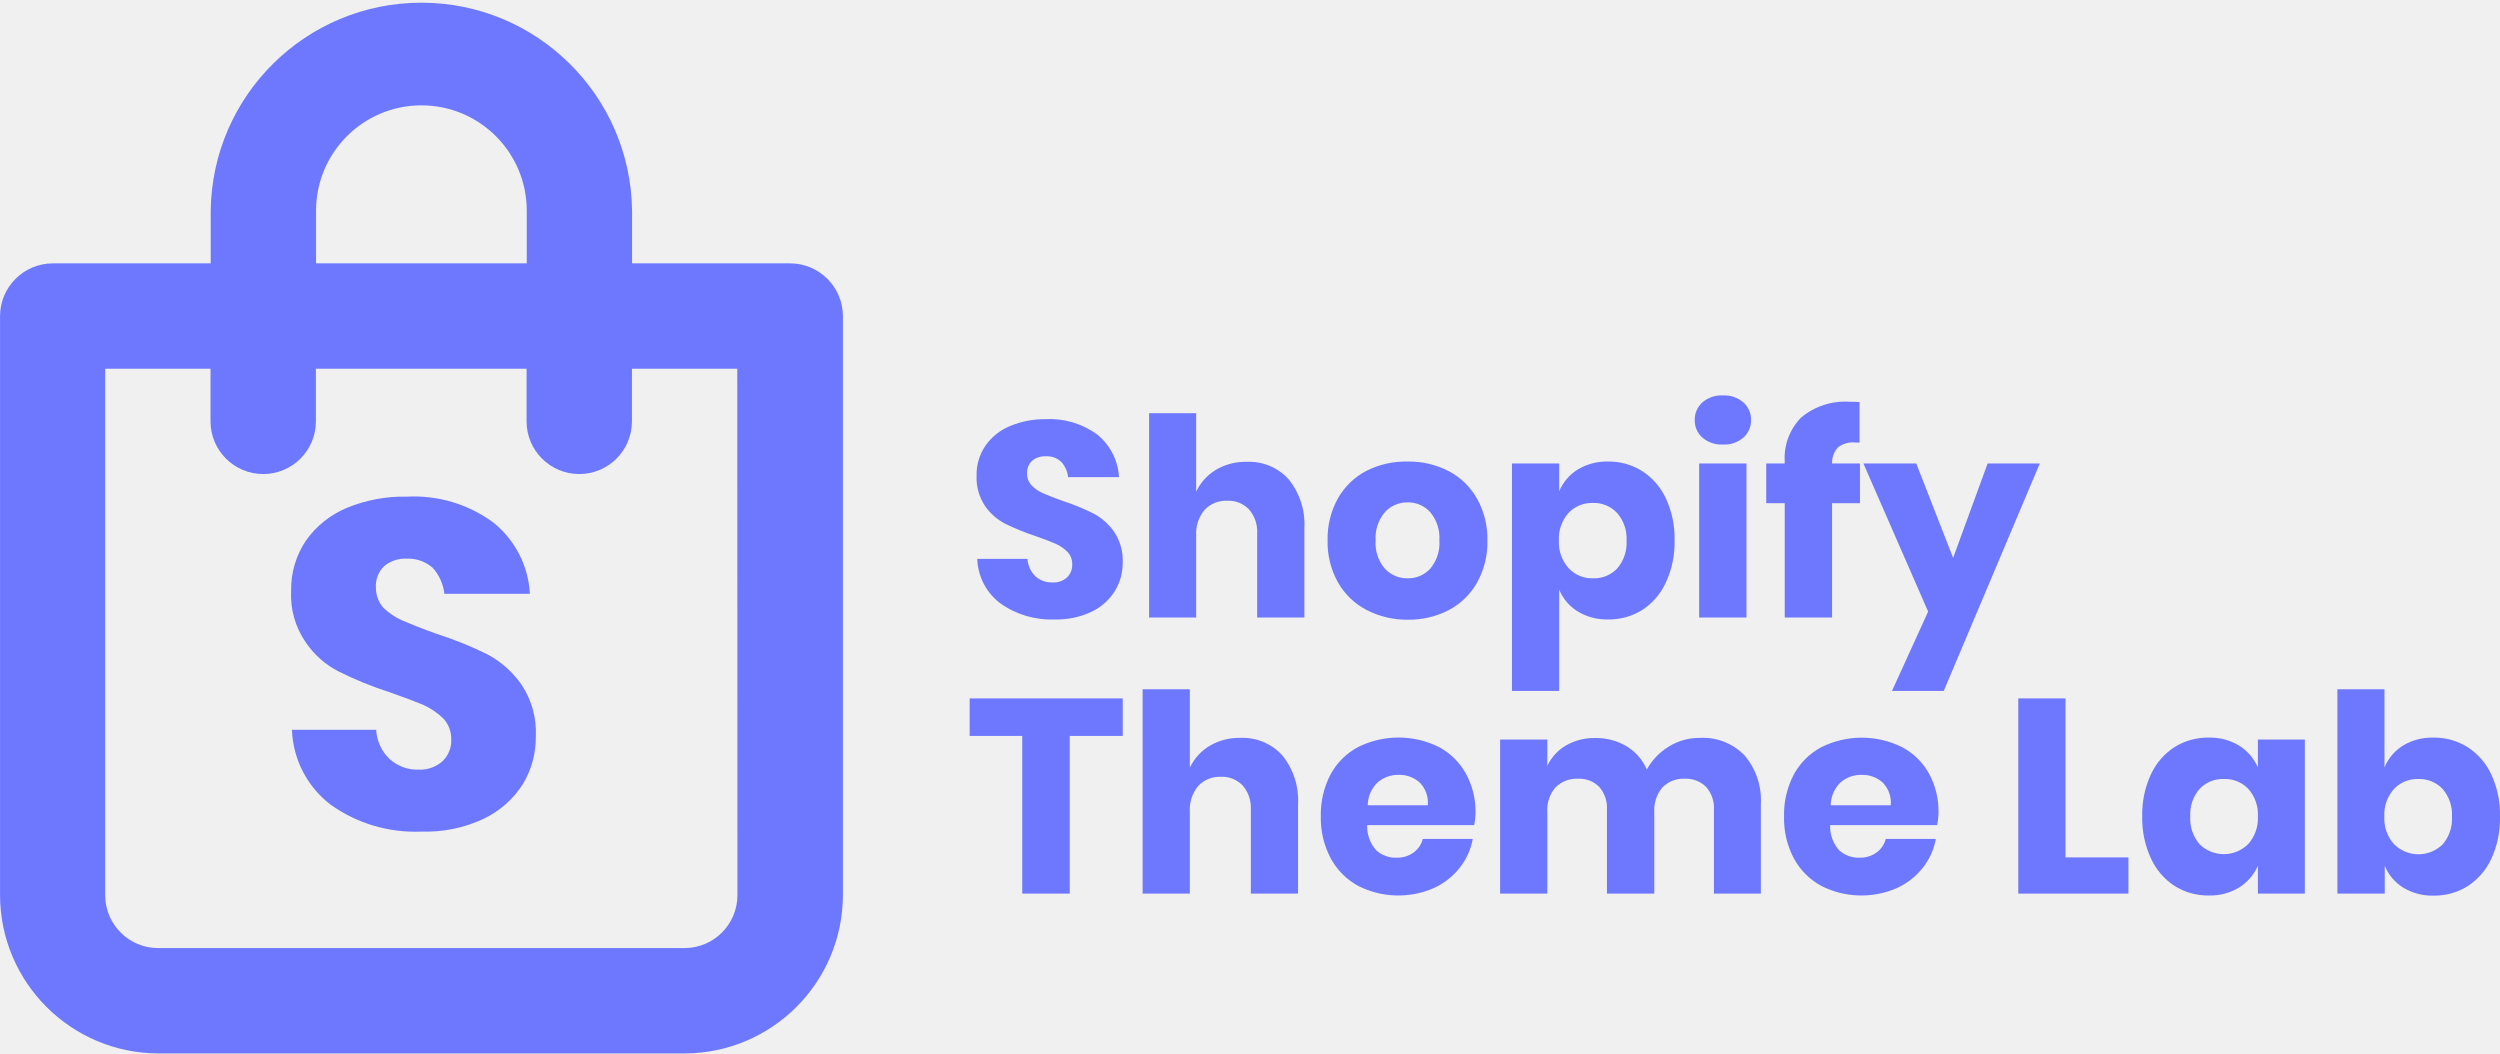
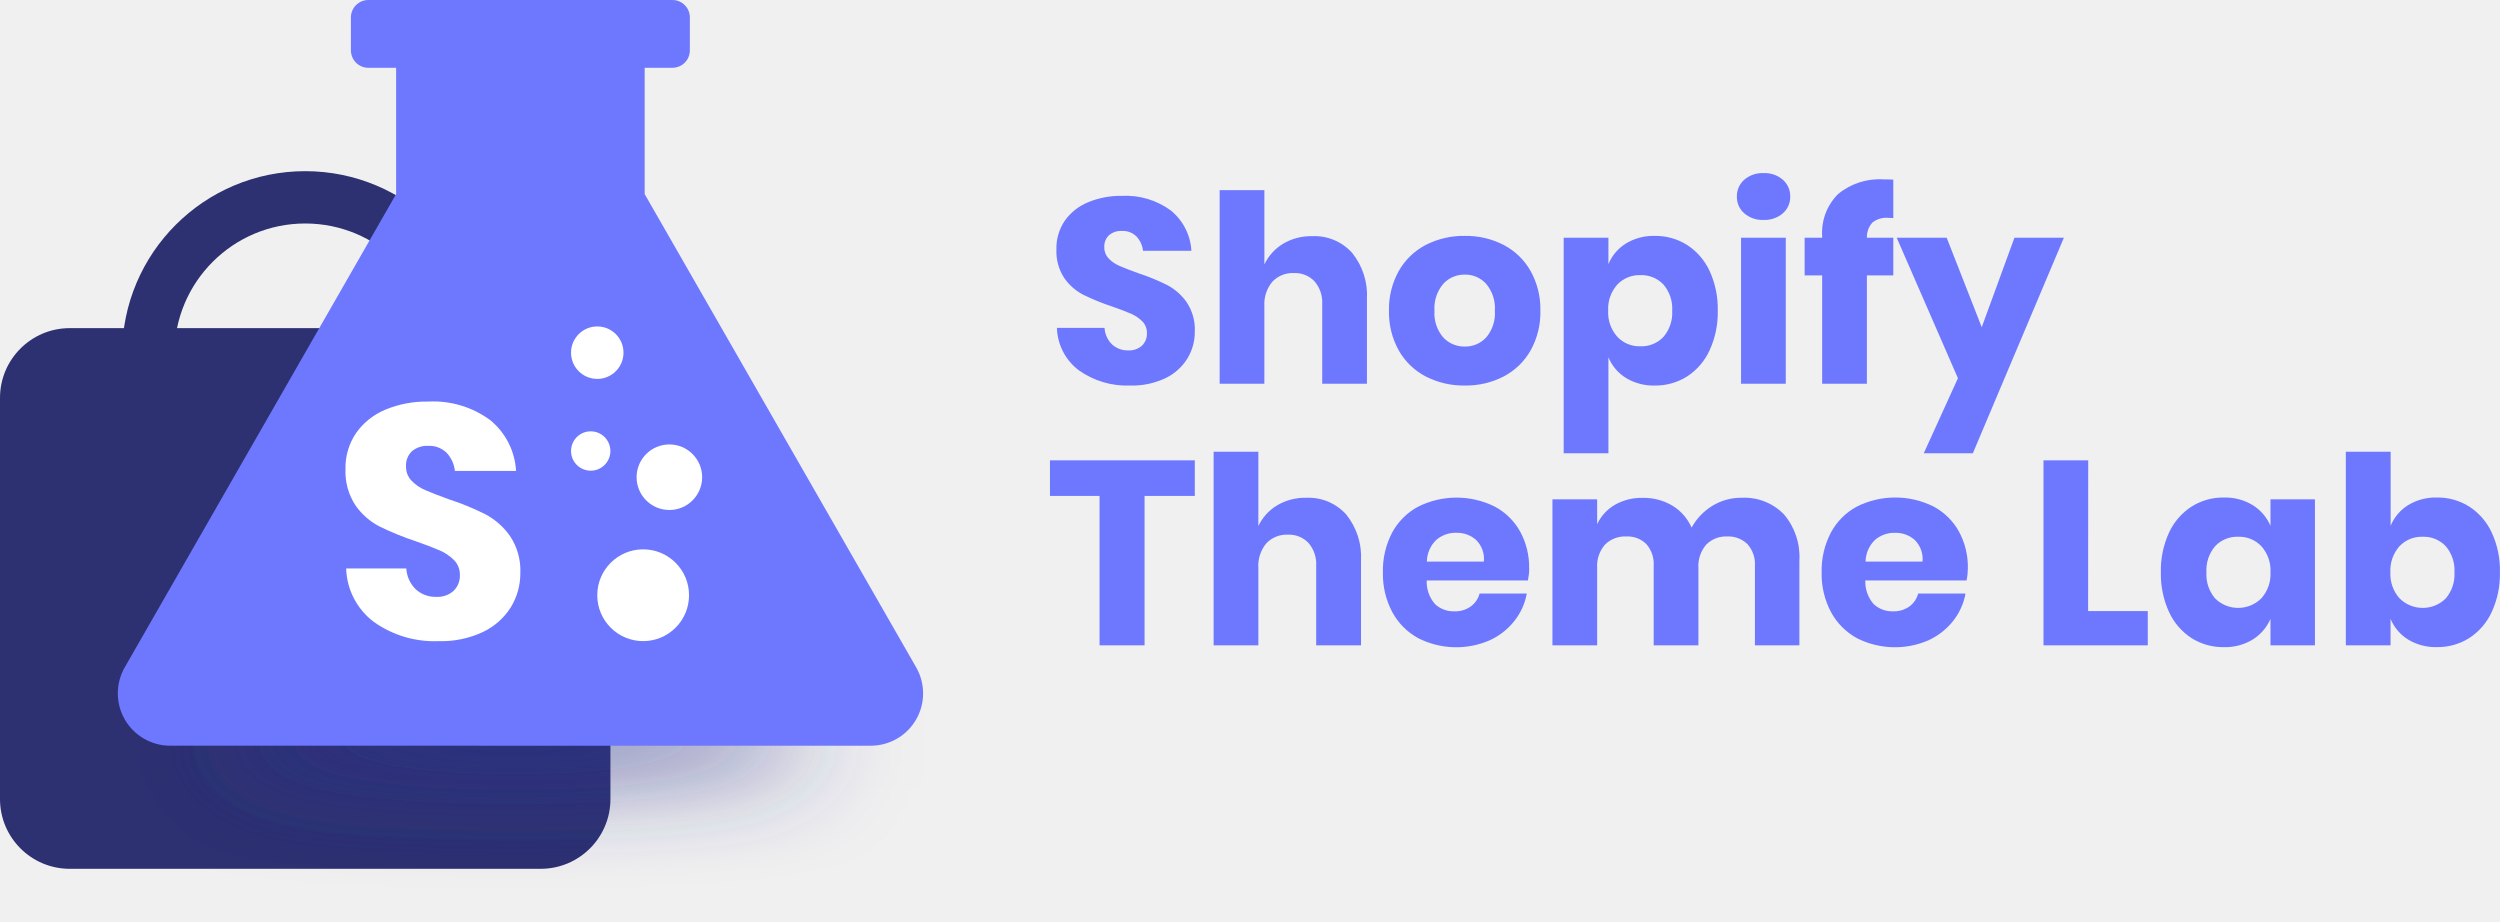
- <svg xmlns="http://www.w3.org/2000/svg" width="72.448" height="30.529" viewBox="0 0 72.448 30.529">
-   <g transform="translate(-93 -50.105)">
-     <path d="M36.749,14.558H32.169V13.032a6.106,6.106,0,0,0-12.211,0v1.526H15.379a1.533,1.533,0,0,0-1.526,1.526V32.875a4.6,4.6,0,0,0,4.579,4.579H33.7a4.6,4.6,0,0,0,4.579-4.579V16.085A1.533,1.533,0,0,0,36.749,14.558ZM23.011,13.032a3.053,3.053,0,0,1,6.106,0v1.526H23.011ZM35.222,32.875A1.533,1.533,0,0,1,33.7,34.4H18.431A1.533,1.533,0,0,1,16.9,32.875V17.611h3.053v1.526a1.526,1.526,0,0,0,3.053,0V17.611h6.106v1.526a1.526,1.526,0,0,0,3.053,0V17.611h3.053Z" transform="translate(79.148 43.179)" fill="#6e78ff" />
-     <path d="M8.251-14.885A2.608,2.608,0,0,1,7.875-13.5,2.757,2.757,0,0,1,6.749-12.5a3.928,3.928,0,0,1-1.811.376A4.22,4.22,0,0,1,2.31-12.9a2.86,2.86,0,0,1-1.127-2.173H3.624a1.254,1.254,0,0,0,.389.845,1.179,1.179,0,0,0,.831.308.98.98,0,0,0,.7-.241A.829.829,0,0,0,5.8-14.8a.864.864,0,0,0-.228-.6,2.085,2.085,0,0,0-.59-.4q-.342-.141-.966-.362a10.347,10.347,0,0,1-1.475-.6,2.549,2.549,0,0,1-.966-.858,2.4,2.4,0,0,1-.416-1.475,2.538,2.538,0,0,1,.429-1.462,2.741,2.741,0,0,1,1.194-.952,4.328,4.328,0,0,1,1.73-.322,3.883,3.883,0,0,1,2.508.751,2.841,2.841,0,0,1,1.059,2.065H5.6a1.342,1.342,0,0,0-.335-.751,1.071,1.071,0,0,0-.751-.268.97.97,0,0,0-.657.215.8.8,0,0,0-.241.63.874.874,0,0,0,.215.577,1.881,1.881,0,0,0,.563.376c.228.094.55.228.966.376a10.592,10.592,0,0,1,1.489.6,2.824,2.824,0,0,1,.992.885A2.488,2.488,0,0,1,8.251-14.885Z" transform="translate(100.277 86.328)" fill="#6e78ff" />
-     <path d="M4.536-1.592a1.559,1.559,0,0,1-.228.824,1.608,1.608,0,0,1-.672.6A2.368,2.368,0,0,1,2.56.056,2.534,2.534,0,0,1,.992-.408,1.681,1.681,0,0,1,.32-1.7H1.776A.768.768,0,0,0,2-1.2a.7.7,0,0,0,.5.184A.58.58,0,0,0,2.92-1.16a.5.5,0,0,0,.152-.384.5.5,0,0,0-.14-.36,1.1,1.1,0,0,0-.348-.236q-.208-.092-.576-.22a7.072,7.072,0,0,1-.876-.356,1.613,1.613,0,0,1-.584-.512A1.482,1.482,0,0,1,.3-4.112,1.488,1.488,0,0,1,.56-4.984a1.627,1.627,0,0,1,.708-.564,2.582,2.582,0,0,1,1.036-.2A2.323,2.323,0,0,1,3.8-5.3a1.709,1.709,0,0,1,.628,1.232H2.952a.759.759,0,0,0-.2-.444A.6.6,0,0,0,2.3-4.672a.572.572,0,0,0-.388.128.47.47,0,0,0-.148.376.477.477,0,0,0,.132.34,1.006,1.006,0,0,0,.332.228q.2.088.576.224a6.331,6.331,0,0,1,.888.364,1.7,1.7,0,0,1,.592.524A1.5,1.5,0,0,1,4.536-1.592Zm3.592-2.92A1.545,1.545,0,0,1,9.348-4,2.054,2.054,0,0,1,9.8-2.592V0H8.432V-2.432a.984.984,0,0,0-.236-.7.82.82,0,0,0-.628-.252.855.855,0,0,0-.66.264,1.068,1.068,0,0,0-.244.752V0H5.3V-5.92H6.664v2.272a1.472,1.472,0,0,1,.572-.632A1.678,1.678,0,0,1,8.128-4.512Zm4.664-.008a2.51,2.51,0,0,1,1.188.276,2.023,2.023,0,0,1,.824.8,2.39,2.39,0,0,1,.3,1.216,2.39,2.39,0,0,1-.3,1.216,2.023,2.023,0,0,1-.824.8,2.51,2.51,0,0,1-1.188.276A2.534,2.534,0,0,1,11.6-.22a2.017,2.017,0,0,1-.828-.8,2.39,2.39,0,0,1-.3-1.216,2.39,2.39,0,0,1,.3-1.216,2.017,2.017,0,0,1,.828-.8A2.534,2.534,0,0,1,12.792-4.52Zm0,1.184a.872.872,0,0,0-.66.284,1.15,1.15,0,0,0-.268.82,1.136,1.136,0,0,0,.268.816.878.878,0,0,0,.66.28.865.865,0,0,0,.656-.28,1.147,1.147,0,0,0,.264-.816,1.162,1.162,0,0,0-.264-.82A.859.859,0,0,0,12.792-3.336ZM18.6-4.52a1.808,1.808,0,0,1,.988.276,1.893,1.893,0,0,1,.688.792,2.752,2.752,0,0,1,.252,1.22,2.759,2.759,0,0,1-.252,1.216,1.888,1.888,0,0,1-.688.8A1.808,1.808,0,0,1,18.6.056a1.616,1.616,0,0,1-.88-.232,1.347,1.347,0,0,1-.536-.632V2.128H15.816V-4.464h1.368v.808a1.347,1.347,0,0,1,.536-.632A1.616,1.616,0,0,1,18.6-4.52Zm-.44,1.2a.931.931,0,0,0-.708.292,1.112,1.112,0,0,0-.276.8,1.115,1.115,0,0,0,.276.792.925.925,0,0,0,.708.3.921.921,0,0,0,.708-.288,1.129,1.129,0,0,0,.268-.8,1.129,1.129,0,0,0-.268-.8A.922.922,0,0,0,18.16-3.32Zm2.952-2.4a.668.668,0,0,1,.224-.516.845.845,0,0,1,.592-.2.845.845,0,0,1,.592.2.668.668,0,0,1,.224.516.659.659,0,0,1-.224.508.845.845,0,0,1-.592.2.845.845,0,0,1-.592-.2A.659.659,0,0,1,21.112-5.72Zm1.5,1.256V0H21.24V-4.464Zm3.136-.608a.693.693,0,0,0-.488.144.663.663,0,0,0-.168.464H25.9v1.152h-.808V0H23.72V-3.312h-.536V-4.464h.536v-.048A1.671,1.671,0,0,1,24.2-5.8a1.984,1.984,0,0,1,1.4-.452q.192,0,.288.008v1.176Zm1.784.608L28.6-1.728l1-2.736h1.512L28.328,2.128h-1.5l1.048-2.3L26-4.464ZM4.536,2.344V3.432H3V8H1.624V3.432H.1V2.344ZM7.944,3.488A1.545,1.545,0,0,1,9.164,4a2.054,2.054,0,0,1,.452,1.408V8H8.248V5.568a.984.984,0,0,0-.236-.7.82.82,0,0,0-.628-.252.855.855,0,0,0-.66.264,1.068,1.068,0,0,0-.244.752V8H5.112V2.08H6.48V4.352a1.472,1.472,0,0,1,.572-.632A1.678,1.678,0,0,1,7.944,3.488Zm6.816,2.16a1.887,1.887,0,0,1-.04.368h-3.1a1.035,1.035,0,0,0,.256.724.826.826,0,0,0,.592.22.809.809,0,0,0,.5-.152.71.71,0,0,0,.264-.392h1.448a1.892,1.892,0,0,1-.384.844,2.047,2.047,0,0,1-.752.584,2.568,2.568,0,0,1-2.18-.064,1.972,1.972,0,0,1-.8-.8,2.47,2.47,0,0,1-.288-1.216,2.492,2.492,0,0,1,.284-1.22,1.946,1.946,0,0,1,.8-.792,2.626,2.626,0,0,1,2.336,0,1.922,1.922,0,0,1,.78.764A2.274,2.274,0,0,1,14.76,5.648ZM13.376,5.44a.822.822,0,0,0-.236-.66.869.869,0,0,0-.6-.22.9.9,0,0,0-.624.224.938.938,0,0,0-.28.656Zm7.88-1.952a1.682,1.682,0,0,1,1.3.508,2,2,0,0,1,.472,1.412V8h-1.36V5.568a.911.911,0,0,0-.228-.66.822.822,0,0,0-.62-.236.84.84,0,0,0-.644.252,1,1,0,0,0-.236.708V8H18.568V5.568a.92.92,0,0,0-.224-.66.809.809,0,0,0-.616-.236.86.86,0,0,0-.648.248.983.983,0,0,0-.24.712V8H15.472V3.536H16.84V4.3a1.332,1.332,0,0,1,.54-.592,1.638,1.638,0,0,1,.852-.216,1.718,1.718,0,0,1,.9.236,1.482,1.482,0,0,1,.592.676,1.788,1.788,0,0,1,.636-.664A1.672,1.672,0,0,1,21.256,3.488Zm6.92,2.16a1.887,1.887,0,0,1-.04.368h-3.1a1.035,1.035,0,0,0,.256.724.826.826,0,0,0,.592.22.809.809,0,0,0,.5-.152.71.71,0,0,0,.264-.392H28.1a1.892,1.892,0,0,1-.384.844,2.047,2.047,0,0,1-.752.584,2.568,2.568,0,0,1-2.18-.064,1.972,1.972,0,0,1-.8-.8A2.47,2.47,0,0,1,23.7,5.768a2.492,2.492,0,0,1,.284-1.22,1.946,1.946,0,0,1,.8-.792,2.626,2.626,0,0,1,2.336,0,1.922,1.922,0,0,1,.78.764A2.274,2.274,0,0,1,28.176,5.648ZM26.792,5.44a.822.822,0,0,0-.236-.66.869.869,0,0,0-.6-.22.9.9,0,0,0-.624.224.938.938,0,0,0-.28.656Zm5.064,1.512H33.68V8H30.488V2.344h1.368ZM36.008,3.48a1.616,1.616,0,0,1,.88.232,1.4,1.4,0,0,1,.544.632V3.536h1.36V8h-1.36V7.192a1.4,1.4,0,0,1-.544.632,1.616,1.616,0,0,1-.88.232,1.808,1.808,0,0,1-.988-.276,1.888,1.888,0,0,1-.688-.8,2.759,2.759,0,0,1-.252-1.216,2.752,2.752,0,0,1,.252-1.22,1.893,1.893,0,0,1,.688-.792A1.808,1.808,0,0,1,36.008,3.48Zm.44,1.2a.921.921,0,0,0-.708.288,1.129,1.129,0,0,0-.268.8,1.129,1.129,0,0,0,.268.8,1,1,0,0,0,1.416-.008,1.115,1.115,0,0,0,.276-.792,1.112,1.112,0,0,0-.276-.8A.931.931,0,0,0,36.448,4.68Zm6.072-1.2a1.808,1.808,0,0,1,.988.276,1.893,1.893,0,0,1,.688.792,2.752,2.752,0,0,1,.252,1.22A2.759,2.759,0,0,1,44.2,6.984a1.888,1.888,0,0,1-.688.8,1.808,1.808,0,0,1-.988.276,1.616,1.616,0,0,1-.88-.232,1.347,1.347,0,0,1-.536-.632V8H39.736V2.08H41.1V4.344a1.347,1.347,0,0,1,.536-.632A1.616,1.616,0,0,1,42.52,3.48Zm-.44,1.2a.931.931,0,0,0-.708.292,1.112,1.112,0,0,0-.276.8,1.115,1.115,0,0,0,.276.792,1,1,0,0,0,1.416.008,1.129,1.129,0,0,0,.268-.8,1.129,1.129,0,0,0-.268-.8A.922.922,0,0,0,42.08,4.68Z" transform="translate(121 68)" fill="#6e78ff" />
+ <svg xmlns="http://www.w3.org/2000/svg" width="143.34" height="52.814" viewBox="0 0 143.34 52.814">
+   <defs>
+     <filter id="a" x="3" y="31.814" width="53" height="21" filterUnits="userSpaceOnUse">
+       <feOffset dy="3" input="SourceAlpha" />
+       <feGaussianBlur stdDeviation="3" result="b" />
+       <feFlood flood-color="#29308e" />
+       <feComposite operator="in" in2="b" />
+       <feComposite in="SourceGraphic" />
+     </filter>
+   </defs>
+   <g transform="translate(-89 -65)">
+     <path d="M8.505-2.985A2.924,2.924,0,0,1,8.078-1.44,3.015,3.015,0,0,1,6.818-.315,4.439,4.439,0,0,1,4.8.105a4.752,4.752,0,0,1-2.94-.87A3.152,3.152,0,0,1,.6-3.2H3.33a1.441,1.441,0,0,0,.428.945,1.315,1.315,0,0,0,.937.345,1.088,1.088,0,0,0,.78-.27.945.945,0,0,0,.285-.72A.93.93,0,0,0,5.5-3.57a2.058,2.058,0,0,0-.653-.443q-.39-.173-1.08-.412a13.26,13.26,0,0,1-1.643-.668,3.025,3.025,0,0,1-1.1-.96A2.778,2.778,0,0,1,.57-7.71a2.791,2.791,0,0,1,.48-1.635A3.051,3.051,0,0,1,2.378-10.4,4.842,4.842,0,0,1,4.32-10.77a4.355,4.355,0,0,1,2.813.84A3.205,3.205,0,0,1,8.31-7.62H5.535a1.423,1.423,0,0,0-.383-.832A1.125,1.125,0,0,0,4.32-8.76a1.073,1.073,0,0,0-.727.24.881.881,0,0,0-.277.7.9.9,0,0,0,.247.638,1.886,1.886,0,0,0,.623.427q.375.165,1.08.42a11.871,11.871,0,0,1,1.665.683,3.185,3.185,0,0,1,1.11.982A2.807,2.807,0,0,1,8.505-2.985ZM15.24-8.46a2.9,2.9,0,0,1,2.288.96,3.851,3.851,0,0,1,.847,2.64V0H15.81V-4.56a1.845,1.845,0,0,0-.443-1.312,1.537,1.537,0,0,0-1.177-.472,1.6,1.6,0,0,0-1.238.495,2,2,0,0,0-.458,1.41V0H9.93V-11.1h2.565v4.26a2.761,2.761,0,0,1,1.073-1.185A3.146,3.146,0,0,1,15.24-8.46Zm8.745-.015a4.707,4.707,0,0,1,2.227.517,3.794,3.794,0,0,1,1.545,1.493,4.482,4.482,0,0,1,.563,2.28,4.482,4.482,0,0,1-.562,2.28A3.794,3.794,0,0,1,26.212-.413a4.707,4.707,0,0,1-2.227.518A4.752,4.752,0,0,1,21.75-.413,3.782,3.782,0,0,1,20.2-1.905a4.482,4.482,0,0,1-.562-2.28,4.482,4.482,0,0,1,.563-2.28A3.782,3.782,0,0,1,21.75-7.958,4.752,4.752,0,0,1,23.985-8.475Zm0,2.22a1.634,1.634,0,0,0-1.238.533,2.157,2.157,0,0,0-.5,1.537,2.129,2.129,0,0,0,.5,1.53,1.646,1.646,0,0,0,1.238.525,1.622,1.622,0,0,0,1.23-.525,2.15,2.15,0,0,0,.495-1.53,2.178,2.178,0,0,0-.495-1.537A1.611,1.611,0,0,0,23.985-6.255Zm10.89-2.22a3.39,3.39,0,0,1,1.853.517,3.549,3.549,0,0,1,1.29,1.485,5.161,5.161,0,0,1,.472,2.287,5.173,5.173,0,0,1-.472,2.28,3.541,3.541,0,0,1-1.29,1.493,3.39,3.39,0,0,1-1.853.518,3.03,3.03,0,0,1-1.65-.435A2.526,2.526,0,0,1,32.22-1.515V3.99H29.655V-8.37H32.22v1.515A2.526,2.526,0,0,1,33.225-8.04,3.03,3.03,0,0,1,34.875-8.475Zm-.825,2.25a1.746,1.746,0,0,0-1.327.548,2.085,2.085,0,0,0-.517,1.492A2.09,2.09,0,0,0,32.722-2.7a1.734,1.734,0,0,0,1.327.555,1.728,1.728,0,0,0,1.328-.54,2.117,2.117,0,0,0,.5-1.5,2.117,2.117,0,0,0-.5-1.5A1.728,1.728,0,0,0,34.05-6.225Zm5.535-4.5a1.252,1.252,0,0,1,.42-.967,1.585,1.585,0,0,1,1.11-.383,1.585,1.585,0,0,1,1.11.383,1.252,1.252,0,0,1,.42.967,1.236,1.236,0,0,1-.42.952,1.585,1.585,0,0,1-1.11.383,1.585,1.585,0,0,1-1.11-.383A1.236,1.236,0,0,1,39.585-10.725ZM42.39-8.37V0H39.825V-8.37Zm5.88-1.14a1.3,1.3,0,0,0-.915.27,1.243,1.243,0,0,0-.315.87h1.515v2.16H47.04V0H44.475V-6.21H43.47V-8.37h1.005v-.09a3.133,3.133,0,0,1,.907-2.408,3.72,3.72,0,0,1,2.633-.847q.36,0,.54.015v2.205Zm3.345,1.14,2.01,5.13L55.5-8.37h2.835L53.115,3.99H50.3L52.26-.315,48.75-8.37ZM8.505,4.395v2.04H5.625V15H3.045V6.435H.2V4.395ZM14.9,6.54a2.9,2.9,0,0,1,2.287.96,3.851,3.851,0,0,1,.848,2.64V15H15.465V10.44a1.845,1.845,0,0,0-.443-1.312,1.537,1.537,0,0,0-1.177-.472,1.6,1.6,0,0,0-1.238.495,2,2,0,0,0-.458,1.41V15H9.585V3.9H12.15V8.16a2.761,2.761,0,0,1,1.073-1.185A3.146,3.146,0,0,1,14.9,6.54Zm12.78,4.05a3.539,3.539,0,0,1-.075.69H21.8a1.94,1.94,0,0,0,.48,1.358,1.548,1.548,0,0,0,1.11.413,1.517,1.517,0,0,0,.945-.285,1.331,1.331,0,0,0,.5-.735H27.54a3.547,3.547,0,0,1-.72,1.583,3.837,3.837,0,0,1-1.41,1.1,4.815,4.815,0,0,1-4.087-.12A3.7,3.7,0,0,1,19.83,13.1a4.631,4.631,0,0,1-.54-2.28,4.673,4.673,0,0,1,.532-2.287,3.649,3.649,0,0,1,1.493-1.485,4.925,4.925,0,0,1,4.38-.007,3.6,3.6,0,0,1,1.463,1.432A4.264,4.264,0,0,1,27.675,10.59Zm-2.6-.39a1.542,1.542,0,0,0-.442-1.238,1.629,1.629,0,0,0-1.132-.413,1.68,1.68,0,0,0-1.17.42,1.758,1.758,0,0,0-.525,1.23ZM39.855,6.54a3.154,3.154,0,0,1,2.43.952,3.74,3.74,0,0,1,.885,2.647V15H40.62V10.44A1.707,1.707,0,0,0,40.193,9.2,1.541,1.541,0,0,0,39.03,8.76a1.574,1.574,0,0,0-1.207.472,1.867,1.867,0,0,0-.443,1.327V15H34.815V10.44A1.726,1.726,0,0,0,34.4,9.2,1.516,1.516,0,0,0,33.24,8.76a1.612,1.612,0,0,0-1.215.465,1.843,1.843,0,0,0-.45,1.335V15H29.01V6.63h2.565V8.055a2.5,2.5,0,0,1,1.013-1.11,3.072,3.072,0,0,1,1.6-.4,3.222,3.222,0,0,1,1.695.443A2.779,2.779,0,0,1,36.99,8.25,3.353,3.353,0,0,1,38.183,7,3.135,3.135,0,0,1,39.855,6.54ZM52.83,10.59a3.539,3.539,0,0,1-.075.69H46.95a1.94,1.94,0,0,0,.48,1.358,1.548,1.548,0,0,0,1.11.413,1.517,1.517,0,0,0,.945-.285,1.331,1.331,0,0,0,.495-.735h2.715a3.547,3.547,0,0,1-.72,1.583,3.837,3.837,0,0,1-1.41,1.1,4.815,4.815,0,0,1-4.087-.12A3.7,3.7,0,0,1,44.985,13.1a4.631,4.631,0,0,1-.54-2.28,4.673,4.673,0,0,1,.533-2.287A3.649,3.649,0,0,1,46.47,7.042a4.925,4.925,0,0,1,4.38-.007,3.6,3.6,0,0,1,1.463,1.432A4.264,4.264,0,0,1,52.83,10.59Zm-2.6-.39a1.542,1.542,0,0,0-.443-1.238A1.629,1.629,0,0,0,48.66,8.55a1.68,1.68,0,0,0-1.17.42,1.758,1.758,0,0,0-.525,1.23Zm9.495,2.835h3.42V15H57.165V4.395H59.73Zm7.785-6.51a3.03,3.03,0,0,1,1.65.435,2.615,2.615,0,0,1,1.02,1.185V6.63h2.55V15h-2.55V13.485a2.615,2.615,0,0,1-1.02,1.185,3.03,3.03,0,0,1-1.65.435,3.39,3.39,0,0,1-1.853-.517,3.54,3.54,0,0,1-1.29-1.492,5.173,5.173,0,0,1-.472-2.28,5.161,5.161,0,0,1,.472-2.287,3.549,3.549,0,0,1,1.29-1.485A3.39,3.39,0,0,1,67.515,6.525Zm.825,2.25a1.728,1.728,0,0,0-1.327.54,2.117,2.117,0,0,0-.5,1.5,2.117,2.117,0,0,0,.5,1.5,1.883,1.883,0,0,0,2.655-.015,2.09,2.09,0,0,0,.518-1.485,2.085,2.085,0,0,0-.518-1.492A1.746,1.746,0,0,0,68.34,8.775Zm11.385-2.25a3.39,3.39,0,0,1,1.853.517,3.549,3.549,0,0,1,1.29,1.485,5.161,5.161,0,0,1,.473,2.287,5.173,5.173,0,0,1-.473,2.28,3.54,3.54,0,0,1-1.29,1.492,3.39,3.39,0,0,1-1.853.517,3.03,3.03,0,0,1-1.65-.435,2.526,2.526,0,0,1-1.005-1.185V15H74.5V3.9H77.07V8.145A2.526,2.526,0,0,1,78.075,6.96,3.03,3.03,0,0,1,79.725,6.525ZM78.9,8.775a1.746,1.746,0,0,0-1.327.548,2.085,2.085,0,0,0-.518,1.492,2.09,2.09,0,0,0,.518,1.485,1.883,1.883,0,0,0,2.655.015,2.117,2.117,0,0,0,.5-1.5,2.117,2.117,0,0,0-.5-1.5A1.728,1.728,0,0,0,78.9,8.775Z" transform="translate(149 87)" fill="#6e78ff" />
+     <g transform="translate(0 -0.186)">
+       <g transform="translate(0 2)">
+         <rect width="35" height="31" rx="4" transform="translate(89 82)" fill="#2d3171" />
+         <g transform="translate(96 73)" fill="none" stroke="#2d3171" stroke-width="3">
+           <circle cx="10.5" cy="10.5" r="10.5" stroke="none" />
+           <circle cx="10.5" cy="10.5" r="9" fill="none" />
+         </g>
+       </g>
+       <g transform="translate(96.03 65.186)">
+         <g transform="matrix(1, 0, 0, 1, -7.03, 0)" filter="url(#a)">
+           <ellipse cx="17.5" cy="1.5" rx="17.5" ry="1.5" transform="translate(12 37.81)" fill="#6e78ff" />
+         </g>
+         <path d="M2.723,42.755a3,3,0,0,1-2.6-4.493L15.682,11.129V3.887H14.09a1,1,0,0,1-1-1V1a1,1,0,0,1,1-1H31.524a1,1,0,0,1,1,1V2.887a1,1,0,0,1-1,1H29.933v7.242L45.5,38.263a3,3,0,0,1-2.6,4.493Z" transform="translate(0)" fill="#6e78ff" />
+         <path d="M10.377,3.211a3.7,3.7,0,0,1-.54,1.952A3.811,3.811,0,0,1,8.245,6.584a5.612,5.612,0,0,1-2.553.531,6,6,0,0,1-3.711-1.1A3.985,3.985,0,0,1,.39,2.946H3.838a1.825,1.825,0,0,0,.54,1.194,1.664,1.664,0,0,0,1.184.436,1.375,1.375,0,0,0,.985-.342,1.2,1.2,0,0,0,.364-.909,1.174,1.174,0,0,0-.332-.853,2.6,2.6,0,0,0-.824-.559q-.493-.218-1.364-.523A16.8,16.8,0,0,1,2.316.547,3.823,3.823,0,0,1,.929-.664,3.509,3.509,0,0,1,.352-2.755a3.524,3.524,0,0,1,.61-2.066A3.857,3.857,0,0,1,2.639-6.158a6.108,6.108,0,0,1,2.454-.464A5.505,5.505,0,0,1,8.646-5.561a4.048,4.048,0,0,1,1.485,2.918H6.625a1.8,1.8,0,0,0-.484-1.052A1.421,1.421,0,0,0,5.09-4.083a1.355,1.355,0,0,0-.919.3,1.115,1.115,0,0,0-.348.89,1.133,1.133,0,0,0,.313.805,2.379,2.379,0,0,0,.784.54q.474.208,1.364.531a14.869,14.869,0,0,1,2.1.863,4.025,4.025,0,0,1,1.4,1.24A3.547,3.547,0,0,1,10.377,3.211Z" transform="translate(12.427 29.646)" fill="#fff" />
+         <g transform="translate(25.711 18.717)">
+           <ellipse cx="1.879" cy="1.879" rx="1.879" ry="1.879" transform="translate(3.759 6.766)" fill="#fff" />
+           <ellipse cx="2.631" cy="2.631" rx="2.631" ry="2.631" transform="translate(1.504 12.78)" fill="#fff" />
+           <ellipse cx="1.504" cy="1.504" rx="1.504" ry="1.504" fill="#fff" />
+           <ellipse cx="1.128" cy="1.128" rx="1.128" ry="1.128" transform="translate(0 6.014)" fill="#fff" />
+         </g>
+       </g>
+     </g>
  </g>
</svg>
